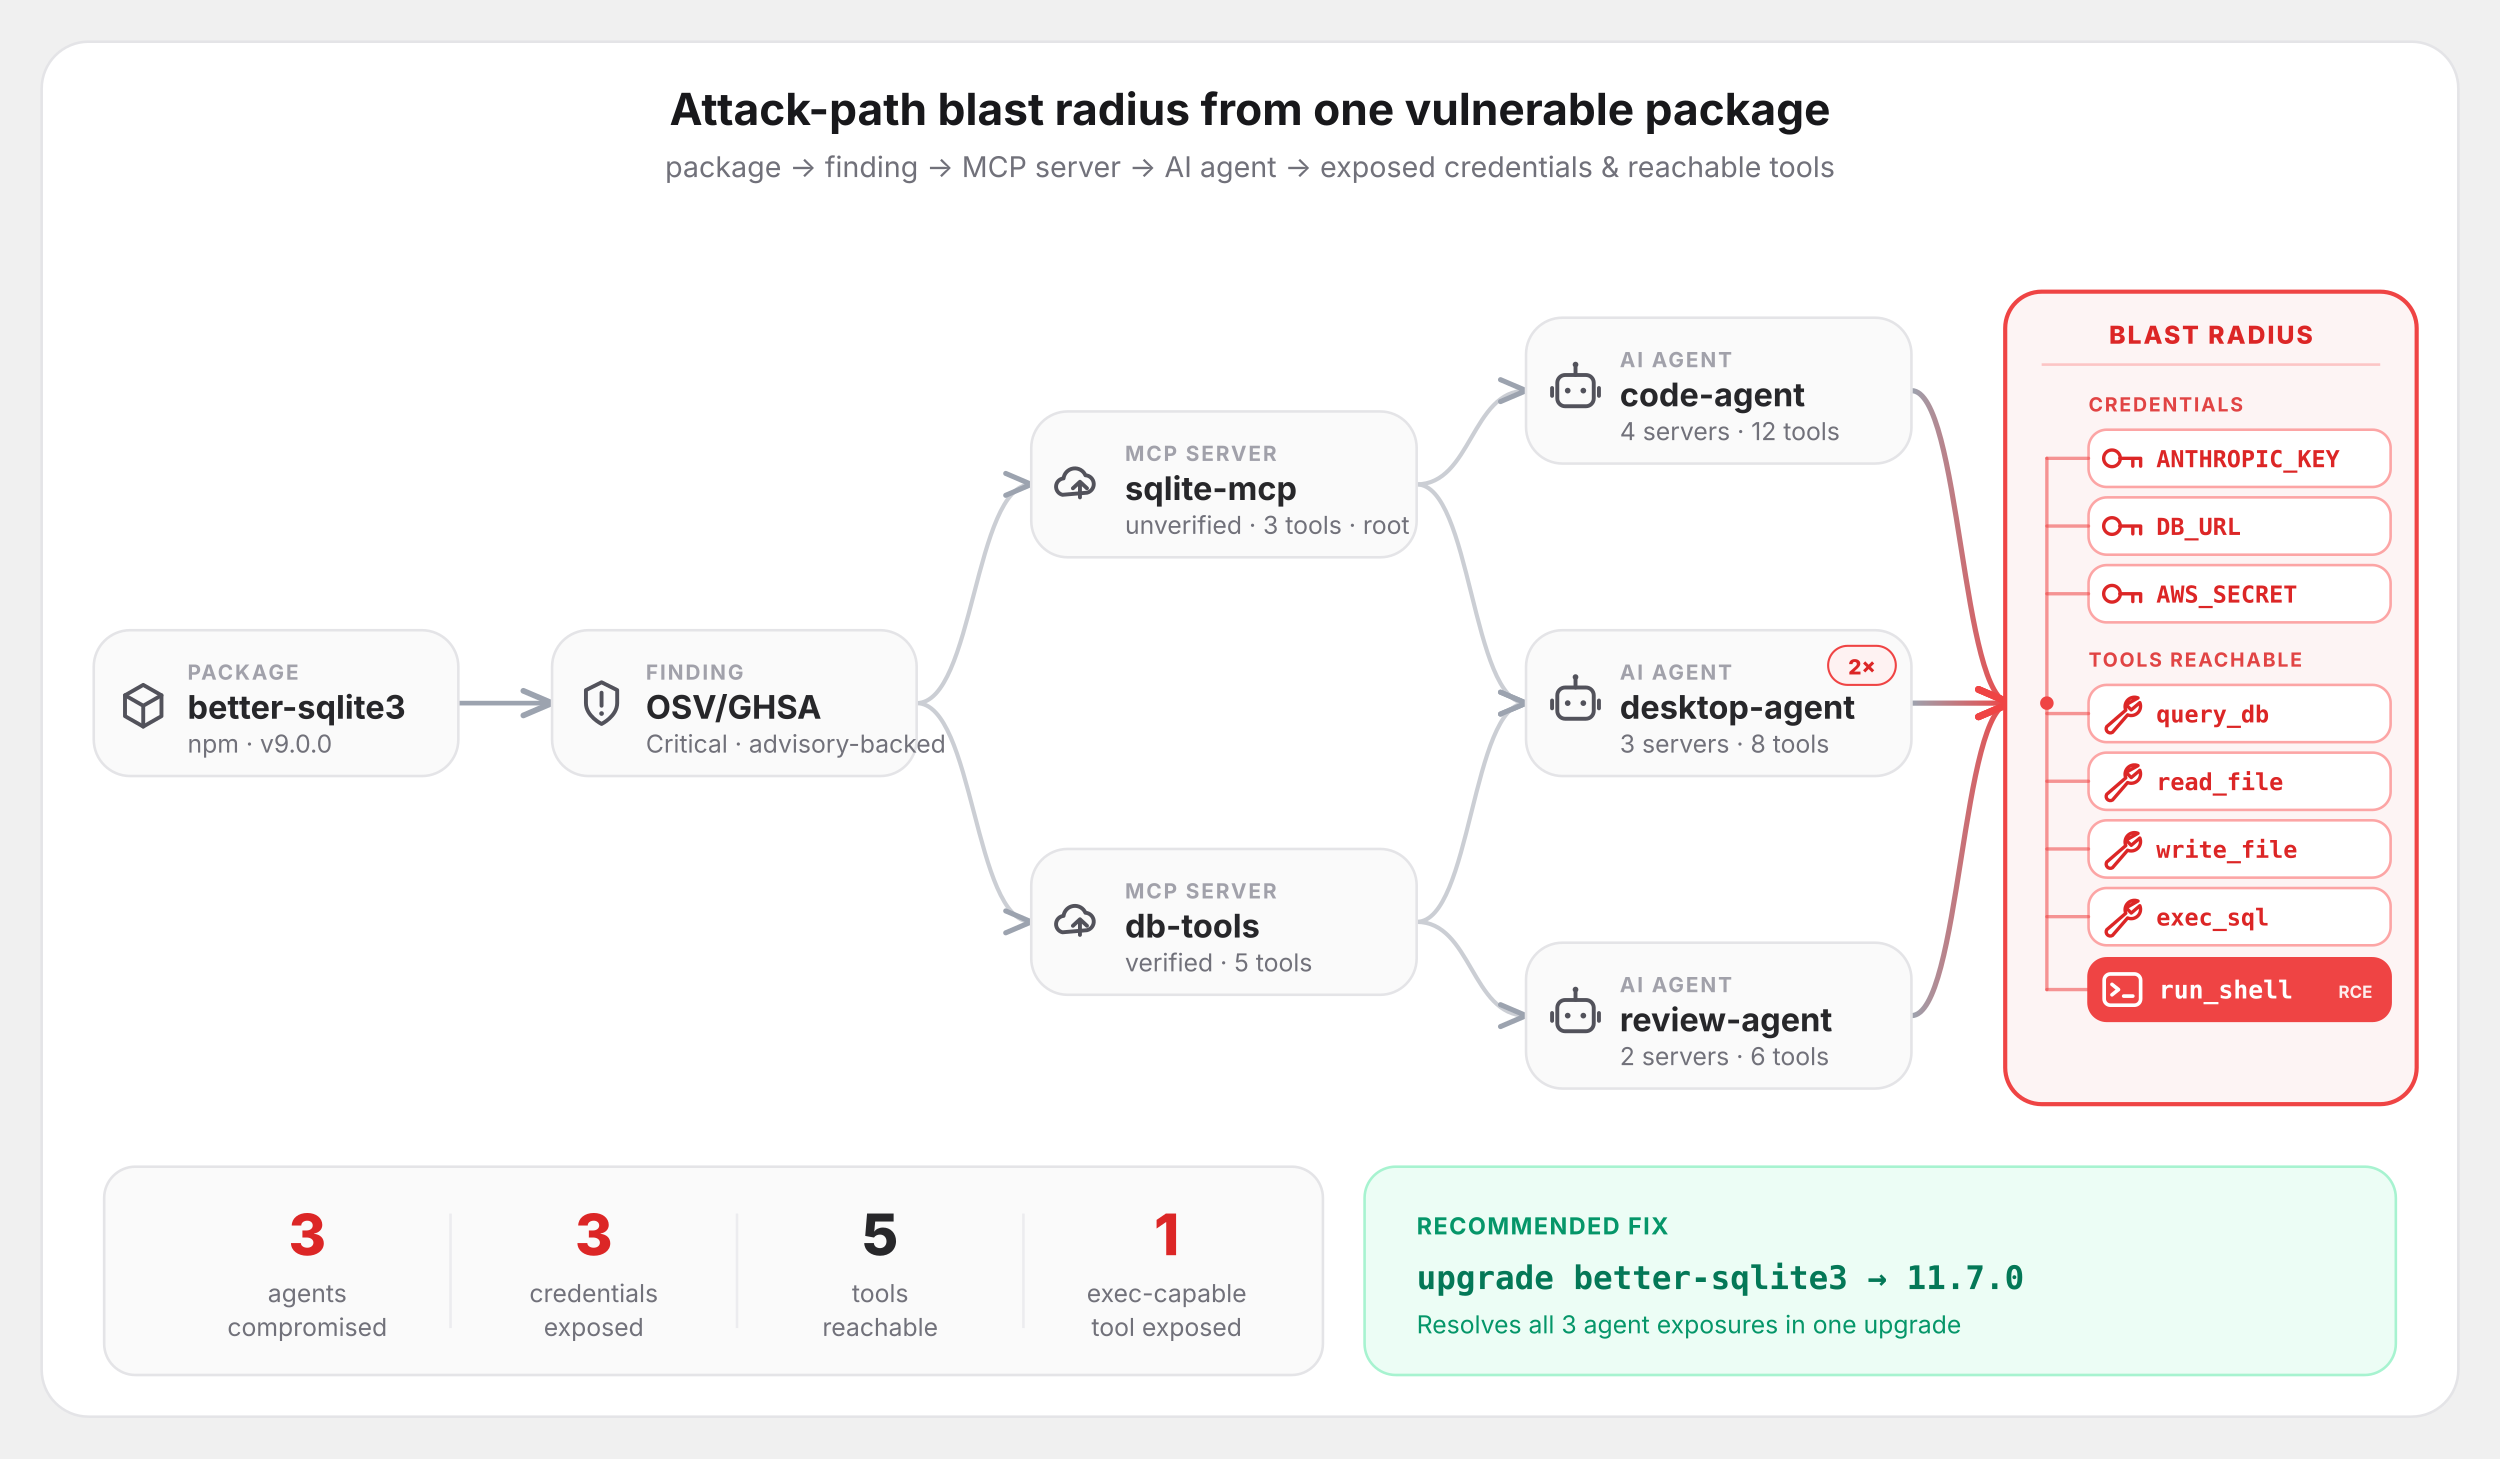
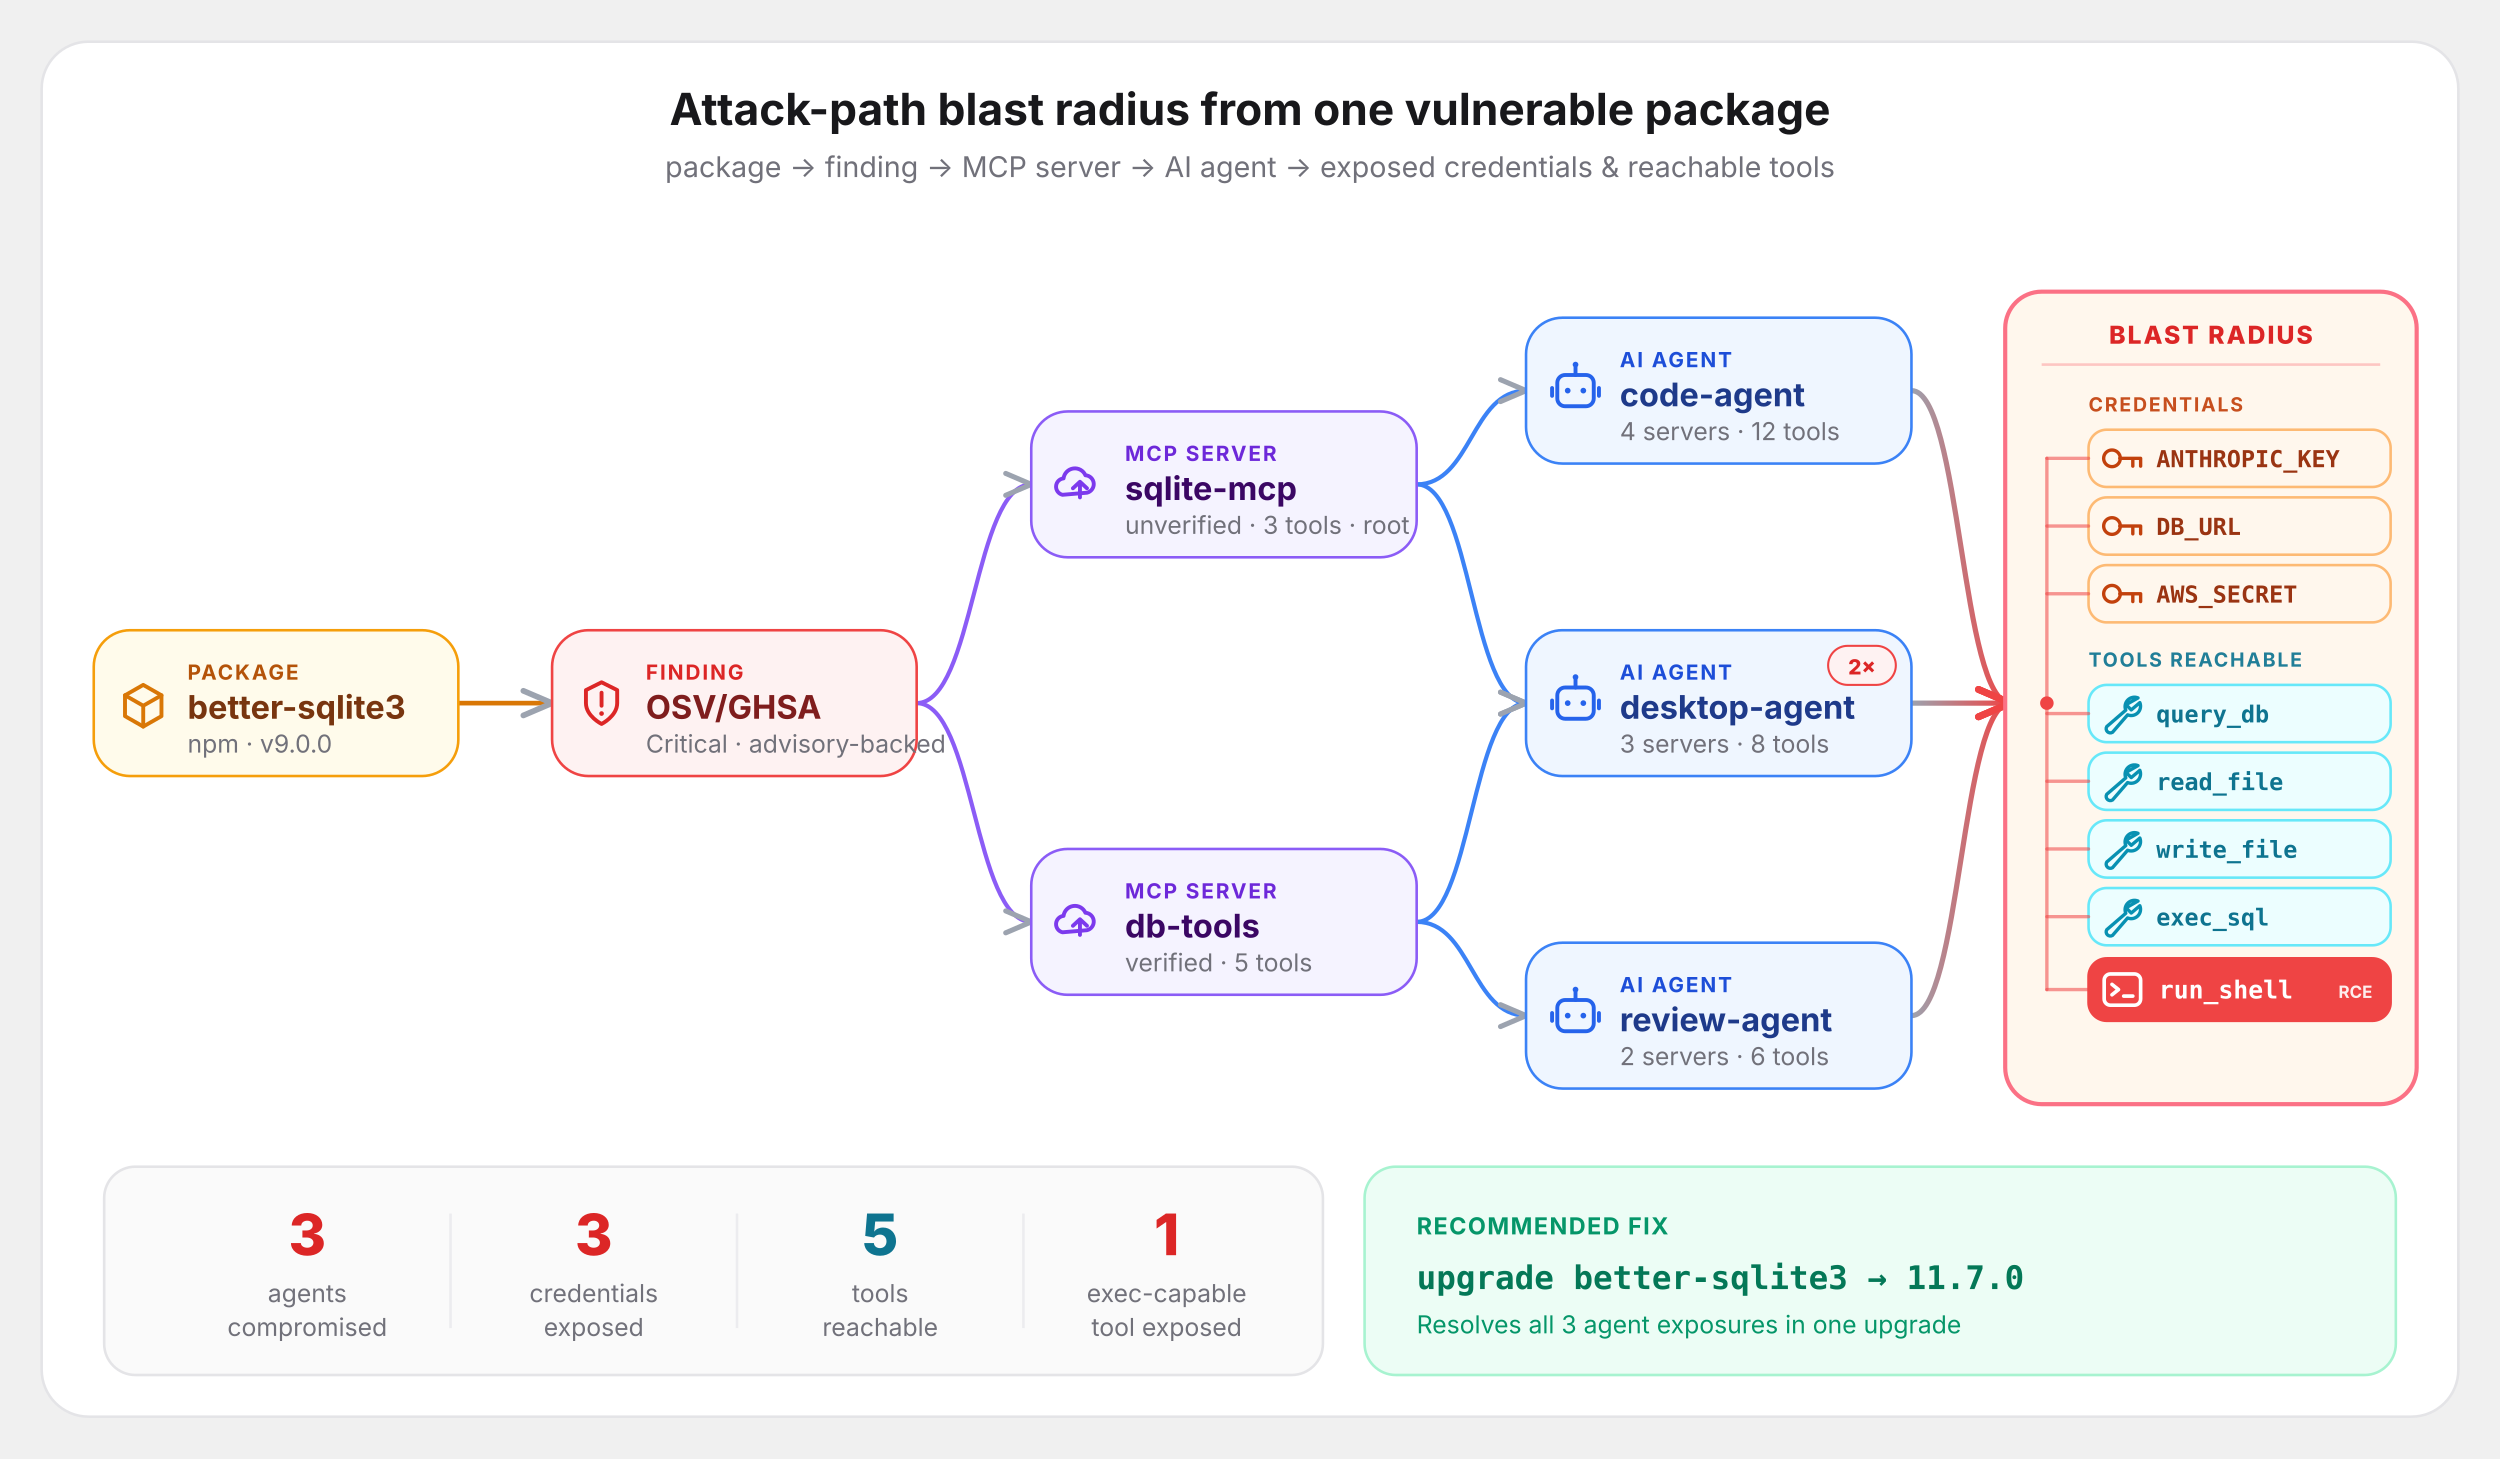
<svg xmlns="http://www.w3.org/2000/svg" viewBox="0 0 960 560" fill="none" font-family="system-ui, -apple-system, 'Segoe UI', sans-serif">
  <defs>
    <marker id="ar" viewBox="0 0 10 8" refX="8" refY="4" markerWidth="9" markerHeight="7" orient="auto">
      <path d="M1 1 L8 4 L1 7" fill="none" stroke="#9ca3af" stroke-width="1.4" stroke-linecap="round" stroke-linejoin="round" />
    </marker>
    <marker id="arA" viewBox="0 0 10 8" refX="8" refY="4" markerWidth="9" markerHeight="7" orient="auto">
      <path d="M1 1 L8 4 L1 7" fill="none" stroke="#ef4444" stroke-width="1.5" stroke-linecap="round" stroke-linejoin="round" />
    </marker>
    <linearGradient id="conv" gradientUnits="userSpaceOnUse" x1="734" y1="0" x2="772" y2="0">
      <stop offset="0" stop-color="#9ca3af" />
      <stop offset="1" stop-color="#ef4444" />
    </linearGradient>
  </defs>
  <rect x="16" y="16" width="928" height="528" rx="18" fill="#ffffff" stroke="#e4e4e7" stroke-width="1" />
  <text x="480" y="48" text-anchor="middle" font-size="17" font-weight="700" fill="#18181b">Attack-path blast radius from one vulnerable package</text>
  <text x="480" y="68" text-anchor="middle" font-size="11" fill="#71717a">package → finding → MCP server → AI agent → exposed credentials &amp; reachable tools</text>
-   <path d="M176 270 C194.0 270 194.0 270 212 270" stroke="#9ca3af" stroke-width="1.8" fill="none" marker-end="url(#ar)" />
-   <path d="M352 270 C374.0 270 374.0 186 396 186" stroke="#cbced4" stroke-width="1.6" fill="none" marker-end="url(#ar)" />
-   <path d="M352 270 C374.0 270 374.0 354 396 354" stroke="#cbced4" stroke-width="1.6" fill="none" marker-end="url(#ar)" />
-   <path d="M544 186 C565.0 186 565.0 150 586 150" stroke="#cbced4" stroke-width="1.6" fill="none" marker-end="url(#ar)" />
-   <path d="M544 186 C565.0 186 565.0 270 586 270" stroke="#cbced4" stroke-width="1.6" fill="none" marker-end="url(#ar)" />
-   <path d="M544 354 C565.0 354 565.0 270 586 270" stroke="#cbced4" stroke-width="1.6" fill="none" marker-end="url(#ar)" />
-   <path d="M544 354 C565.0 354 565.0 390 586 390" stroke="#cbced4" stroke-width="1.6" fill="none" marker-end="url(#ar)" />
+   <path d="M176 270 C194.0 270 194.0 270 212 270" stroke="#d97706" stroke-width="1.8" fill="none" marker-end="url(#ar)" />
+   <path d="M352 270 C374.0 270 374.0 186 396 186" stroke="#8b5cf6" stroke-width="1.6" fill="none" marker-end="url(#ar)" />
+   <path d="M352 270 C374.0 270 374.0 354 396 354" stroke="#8b5cf6" stroke-width="1.6" fill="none" marker-end="url(#ar)" />
+   <path d="M544 186 C565.0 186 565.0 150 586 150" stroke="#3b82f6" stroke-width="1.6" fill="none" marker-end="url(#ar)" />
+   <path d="M544 186 C565.0 186 565.0 270 586 270" stroke="#3b82f6" stroke-width="1.6" fill="none" marker-end="url(#ar)" />
+   <path d="M544 354 C565.0 354 565.0 270 586 270" stroke="#3b82f6" stroke-width="1.6" fill="none" marker-end="url(#ar)" />
+   <path d="M544 354 C565.0 354 565.0 390 586 390" stroke="#3b82f6" stroke-width="1.6" fill="none" marker-end="url(#ar)" />
  <path d="M734 150 C753.0 150 753.0 270 772 270" stroke="url(#conv)" stroke-width="2" fill="none" marker-end="url(#arA)" />
  <path d="M734 270 C753.0 270 753.0 270 772 270" stroke="url(#conv)" stroke-width="2" fill="none" marker-end="url(#arA)" />
  <path d="M734 390 C753.0 390 753.0 270 772 270" stroke="url(#conv)" stroke-width="2" fill="none" marker-end="url(#arA)" />
-   <rect x="36" y="242" width="140" height="56" rx="14" fill="#fafafa" stroke="#e4e4e7" stroke-width="1" />
-   <path d="M55 263.0 L62 267.0 V275.0 L55 279.0 L48 275.0 V267.0 Z" stroke="#52525b" stroke-width="1.5" fill="none" stroke-linecap="round" stroke-linejoin="round" />
-   <path d="M48 267.0 L55 271.0 L62 267.0 M55 271.0 V279.0" stroke="#52525b" stroke-width="1.5" fill="none" stroke-linecap="round" stroke-linejoin="round" />
-   <text x="72" y="261" font-size="8" font-weight="700" letter-spacing="0.09em" fill="#a1a1aa">PACKAGE</text>
-   <text x="72" y="276" font-size="12.5" font-weight="700" fill="#27272a">better-sqlite3</text>
+   <rect x="36" y="242" width="140" height="56" rx="14" fill="#fffbeb" stroke="#f59e0b" stroke-width="1" />
+   <path d="M55 263.0 L62 267.0 V275.0 L55 279.0 L48 275.0 V267.0 Z" stroke="#d97706" stroke-width="1.5" fill="none" stroke-linecap="round" stroke-linejoin="round" />
+   <path d="M48 267.0 L55 271.0 L62 267.0 M55 271.0 V279.0" stroke="#d97706" stroke-width="1.5" fill="none" stroke-linecap="round" stroke-linejoin="round" />
+   <text x="72" y="261" font-size="8" font-weight="700" letter-spacing="0.09em" fill="#b45309">PACKAGE</text>
+   <text x="72" y="276" font-size="12.5" font-weight="700" fill="#78350f">better-sqlite3</text>
  <text x="72" y="289" font-size="9.5" fill="#71717a">npm · v9.0.0</text>
-   <rect x="212" y="242" width="140" height="56" rx="14" fill="#fafafa" stroke="#e4e4e7" stroke-width="1" />
-   <path d="M231 262.0 L237 265.0 V270.0 C237 275.0 231 278.0 231 278.0 C231 278.0 225 275.0 225 270.0 V265.0 Z" stroke="#52525b" stroke-width="1.5" fill="none" stroke-linecap="round" stroke-linejoin="round" />
-   <path d="M231 266.0 V271.0" stroke="#52525b" stroke-width="1.5" fill="none" stroke-linecap="round" stroke-linejoin="round" />
-   <circle cx="231" cy="274.0" r="0.9" fill="#52525b" stroke="none" />
-   <text x="248" y="261" font-size="8" font-weight="700" letter-spacing="0.09em" fill="#a1a1aa">FINDING</text>
-   <text x="248" y="276" font-size="12.5" font-weight="700" fill="#27272a">OSV/GHSA</text>
+   <rect x="212" y="242" width="140" height="56" rx="14" fill="#fef2f2" stroke="#ef4444" stroke-width="1" />
+   <path d="M231 262.0 L237 265.0 V270.0 C237 275.0 231 278.0 231 278.0 C231 278.0 225 275.0 225 270.0 V265.0 Z" stroke="#dc2626" stroke-width="1.5" fill="none" stroke-linecap="round" stroke-linejoin="round" />
+   <path d="M231 266.0 V271.0" stroke="#dc2626" stroke-width="1.5" fill="none" stroke-linecap="round" stroke-linejoin="round" />
+   <circle cx="231" cy="274.0" r="0.9" fill="#dc2626" stroke="none" />
+   <text x="248" y="261" font-size="8" font-weight="700" letter-spacing="0.09em" fill="#dc2626">FINDING</text>
+   <text x="248" y="276" font-size="12.5" font-weight="700" fill="#7f1d1d">OSV/GHSA</text>
  <text x="248" y="289" font-size="9.5" fill="#71717a">Critical · advisory-backed</text>
-   <rect x="396" y="158" width="148" height="56" rx="14" fill="#fafafa" stroke="#e4e4e7" stroke-width="1" />
-   <path d="M408 190.0 a3.2 3.2 0 0 1 0.4 -6.3 a4.4 4.4 0 0 1 8.4 -1.2 a3.4 3.4 0 0 1 0.6 6.7 Z" stroke="#52525b" stroke-width="1.5" fill="none" stroke-linecap="round" stroke-linejoin="round" />
-   <path d="M414.7 191.0 V185.0 M412 187.5 L414.7 185.0 L417.4 187.5" stroke="#52525b" stroke-width="1.5" fill="none" stroke-linecap="round" stroke-linejoin="round" />
-   <text x="432" y="177" font-size="8" font-weight="700" letter-spacing="0.09em" fill="#a1a1aa">MCP SERVER</text>
-   <text x="432" y="192" font-size="12.5" font-weight="700" fill="#27272a">sqlite-mcp</text>
+   <rect x="396" y="158" width="148" height="56" rx="14" fill="#f5f3ff" stroke="#8b5cf6" stroke-width="1" />
+   <path d="M408 190.0 a3.2 3.2 0 0 1 0.4 -6.3 a4.4 4.4 0 0 1 8.4 -1.2 a3.4 3.4 0 0 1 0.6 6.7 Z" stroke="#7c3aed" stroke-width="1.5" fill="none" stroke-linecap="round" stroke-linejoin="round" />
+   <path d="M414.7 191.0 V185.0 M412 187.5 L414.7 185.0 L417.4 187.5" stroke="#7c3aed" stroke-width="1.5" fill="none" stroke-linecap="round" stroke-linejoin="round" />
+   <text x="432" y="177" font-size="8" font-weight="700" letter-spacing="0.09em" fill="#6d28d9">MCP SERVER</text>
+   <text x="432" y="192" font-size="12.5" font-weight="700" fill="#3b0764">sqlite-mcp</text>
  <text x="432" y="205" font-size="9.5" fill="#71717a">unverified · 3 tools · root</text>
-   <rect x="396" y="326" width="148" height="56" rx="14" fill="#fafafa" stroke="#e4e4e7" stroke-width="1" />
-   <path d="M408 358.0 a3.2 3.2 0 0 1 0.4 -6.3 a4.4 4.4 0 0 1 8.4 -1.2 a3.4 3.4 0 0 1 0.6 6.7 Z" stroke="#52525b" stroke-width="1.5" fill="none" stroke-linecap="round" stroke-linejoin="round" />
-   <path d="M414.7 359.0 V353.0 M412 355.5 L414.7 353.0 L417.4 355.5" stroke="#52525b" stroke-width="1.5" fill="none" stroke-linecap="round" stroke-linejoin="round" />
-   <text x="432" y="345" font-size="8" font-weight="700" letter-spacing="0.09em" fill="#a1a1aa">MCP SERVER</text>
-   <text x="432" y="360" font-size="12.5" font-weight="700" fill="#27272a">db-tools</text>
+   <rect x="396" y="326" width="148" height="56" rx="14" fill="#f5f3ff" stroke="#8b5cf6" stroke-width="1" />
+   <path d="M408 358.0 a3.2 3.2 0 0 1 0.4 -6.3 a4.4 4.4 0 0 1 8.4 -1.2 a3.4 3.4 0 0 1 0.6 6.7 Z" stroke="#7c3aed" stroke-width="1.5" fill="none" stroke-linecap="round" stroke-linejoin="round" />
+   <path d="M414.7 359.0 V353.0 M412 355.5 L414.7 353.0 L417.4 355.5" stroke="#7c3aed" stroke-width="1.5" fill="none" stroke-linecap="round" stroke-linejoin="round" />
+   <text x="432" y="345" font-size="8" font-weight="700" letter-spacing="0.09em" fill="#6d28d9">MCP SERVER</text>
+   <text x="432" y="360" font-size="12.5" font-weight="700" fill="#3b0764">db-tools</text>
  <text x="432" y="373" font-size="9.5" fill="#71717a">verified · 5 tools</text>
-   <rect x="586" y="122" width="148" height="56" rx="14" fill="#fafafa" stroke="#e4e4e7" stroke-width="1" />
-   <path d="M605 141.0 V144.0" stroke="#52525b" stroke-width="1.5" fill="none" stroke-linecap="round" stroke-linejoin="round" />
-   <circle cx="605" cy="140.0" r="1.1" fill="#52525b" stroke="none" />
-   <rect x="598" y="144.0" width="14" height="12" rx="3" stroke="#52525b" stroke-width="1.5" fill="none" stroke-linecap="round" stroke-linejoin="round" />
-   <circle cx="602" cy="150.0" r="1.1" fill="#52525b" stroke="none" />
-   <circle cx="608" cy="150.0" r="1.1" fill="#52525b" stroke="none" />
-   <path d="M596 149.0 V152.0 M614 149.0 V152.0" stroke="#52525b" stroke-width="1.5" fill="none" stroke-linecap="round" stroke-linejoin="round" />
-   <text x="622" y="141" font-size="8" font-weight="700" letter-spacing="0.09em" fill="#a1a1aa">AI AGENT</text>
-   <text x="622" y="156" font-size="12.5" font-weight="700" fill="#27272a">code-agent</text>
+   <rect x="586" y="122" width="148" height="56" rx="14" fill="#eff6ff" stroke="#3b82f6" stroke-width="1" />
+   <path d="M605 141.0 V144.0" stroke="#2563eb" stroke-width="1.5" fill="none" stroke-linecap="round" stroke-linejoin="round" />
+   <circle cx="605" cy="140.0" r="1.1" fill="#2563eb" stroke="none" />
+   <rect x="598" y="144.0" width="14" height="12" rx="3" stroke="#2563eb" stroke-width="1.5" fill="none" stroke-linecap="round" stroke-linejoin="round" />
+   <circle cx="602" cy="150.0" r="1.1" fill="#2563eb" stroke="none" />
+   <circle cx="608" cy="150.0" r="1.1" fill="#2563eb" stroke="none" />
+   <path d="M596 149.0 V152.0 M614 149.0 V152.0" stroke="#2563eb" stroke-width="1.5" fill="none" stroke-linecap="round" stroke-linejoin="round" />
+   <text x="622" y="141" font-size="8" font-weight="700" letter-spacing="0.09em" fill="#1d4ed8">AI AGENT</text>
+   <text x="622" y="156" font-size="12.5" font-weight="700" fill="#1e3a8a">code-agent</text>
  <text x="622" y="169" font-size="9.5" fill="#71717a">4 servers · 12 tools</text>
-   <rect x="586" y="242" width="148" height="56" rx="14" fill="#fafafa" stroke="#e4e4e7" stroke-width="1" />
-   <path d="M605 261.0 V264.0" stroke="#52525b" stroke-width="1.5" fill="none" stroke-linecap="round" stroke-linejoin="round" />
-   <circle cx="605" cy="260.0" r="1.1" fill="#52525b" stroke="none" />
-   <rect x="598" y="264.0" width="14" height="12" rx="3" stroke="#52525b" stroke-width="1.5" fill="none" stroke-linecap="round" stroke-linejoin="round" />
-   <circle cx="602" cy="270.0" r="1.1" fill="#52525b" stroke="none" />
-   <circle cx="608" cy="270.0" r="1.1" fill="#52525b" stroke="none" />
-   <path d="M596 269.0 V272.0 M614 269.0 V272.0" stroke="#52525b" stroke-width="1.5" fill="none" stroke-linecap="round" stroke-linejoin="round" />
-   <text x="622" y="261" font-size="8" font-weight="700" letter-spacing="0.09em" fill="#a1a1aa">AI AGENT</text>
-   <text x="622" y="276" font-size="12.5" font-weight="700" fill="#27272a">desktop-agent</text>
+   <rect x="586" y="242" width="148" height="56" rx="14" fill="#eff6ff" stroke="#3b82f6" stroke-width="1" />
+   <path d="M605 261.0 V264.0" stroke="#2563eb" stroke-width="1.5" fill="none" stroke-linecap="round" stroke-linejoin="round" />
+   <circle cx="605" cy="260.0" r="1.1" fill="#2563eb" stroke="none" />
+   <rect x="598" y="264.0" width="14" height="12" rx="3" stroke="#2563eb" stroke-width="1.5" fill="none" stroke-linecap="round" stroke-linejoin="round" />
+   <circle cx="602" cy="270.0" r="1.1" fill="#2563eb" stroke="none" />
+   <circle cx="608" cy="270.0" r="1.1" fill="#2563eb" stroke="none" />
+   <path d="M596 269.0 V272.0 M614 269.0 V272.0" stroke="#2563eb" stroke-width="1.5" fill="none" stroke-linecap="round" stroke-linejoin="round" />
+   <text x="622" y="261" font-size="8" font-weight="700" letter-spacing="0.09em" fill="#1d4ed8">AI AGENT</text>
+   <text x="622" y="276" font-size="12.5" font-weight="700" fill="#1e3a8a">desktop-agent</text>
  <text x="622" y="289" font-size="9.5" fill="#71717a">3 servers · 8 tools</text>
-   <rect x="586" y="362" width="148" height="56" rx="14" fill="#fafafa" stroke="#e4e4e7" stroke-width="1" />
-   <path d="M605 381.0 V384.0" stroke="#52525b" stroke-width="1.5" fill="none" stroke-linecap="round" stroke-linejoin="round" />
-   <circle cx="605" cy="380.0" r="1.1" fill="#52525b" stroke="none" />
-   <rect x="598" y="384.0" width="14" height="12" rx="3" stroke="#52525b" stroke-width="1.5" fill="none" stroke-linecap="round" stroke-linejoin="round" />
-   <circle cx="602" cy="390.0" r="1.1" fill="#52525b" stroke="none" />
-   <circle cx="608" cy="390.0" r="1.1" fill="#52525b" stroke="none" />
-   <path d="M596 389.0 V392.0 M614 389.0 V392.0" stroke="#52525b" stroke-width="1.5" fill="none" stroke-linecap="round" stroke-linejoin="round" />
-   <text x="622" y="381" font-size="8" font-weight="700" letter-spacing="0.09em" fill="#a1a1aa">AI AGENT</text>
-   <text x="622" y="396" font-size="12.5" font-weight="700" fill="#27272a">review-agent</text>
+   <rect x="586" y="362" width="148" height="56" rx="14" fill="#eff6ff" stroke="#3b82f6" stroke-width="1" />
+   <path d="M605 381.0 V384.0" stroke="#2563eb" stroke-width="1.5" fill="none" stroke-linecap="round" stroke-linejoin="round" />
+   <circle cx="605" cy="380.0" r="1.1" fill="#2563eb" stroke="none" />
+   <rect x="598" y="384.0" width="14" height="12" rx="3" stroke="#2563eb" stroke-width="1.5" fill="none" stroke-linecap="round" stroke-linejoin="round" />
+   <circle cx="602" cy="390.0" r="1.1" fill="#2563eb" stroke="none" />
+   <circle cx="608" cy="390.0" r="1.1" fill="#2563eb" stroke="none" />
+   <path d="M596 389.0 V392.0 M614 389.0 V392.0" stroke="#2563eb" stroke-width="1.5" fill="none" stroke-linecap="round" stroke-linejoin="round" />
+   <text x="622" y="381" font-size="8" font-weight="700" letter-spacing="0.09em" fill="#1d4ed8">AI AGENT</text>
+   <text x="622" y="396" font-size="12.5" font-weight="700" fill="#1e3a8a">review-agent</text>
  <text x="622" y="409" font-size="9.5" fill="#71717a">2 servers · 6 tools</text>
  <rect x="702" y="248" width="26" height="15" rx="7.5" fill="#fef2f2" stroke="#ef4444" stroke-width="0.8" />
  <text x="715" y="259" text-anchor="middle" font-size="8" font-weight="800" fill="#dc2626">2×</text>
-   <rect x="770" y="112" width="158" height="312" rx="14" fill="#fdf4f4" stroke="#ef4444" stroke-width="1.6" />
+   <rect x="770" y="112" width="158" height="312" rx="14" fill="#fff7ed" stroke="#fb7185" stroke-width="1.6" />
  <text x="849" y="132" text-anchor="middle" font-size="9.5" font-weight="800" letter-spacing="0.08em" fill="#dc2626">BLAST RADIUS</text>
  <line x1="784" y1="140" x2="914" y2="140" stroke="#fca5a5" stroke-width="1" opacity="0.6" />
  <circle cx="786" cy="270" r="2.6" fill="#ef4444" />
-   <text x="802" y="158" font-size="7.5" font-weight="700" letter-spacing="0.09em" fill="#dc2626" opacity="0.85">CREDENTIALS</text>
-   <rect x="802" y="165" width="116" height="22" rx="7" fill="#ffffff" stroke="#fca5a5" stroke-width="1" />
-   <circle cx="811" cy="176" r="3.2" stroke="#dc2626" stroke-width="1.3" fill="none" stroke-linecap="round" stroke-linejoin="round" />
-   <path d="M814 176 H822 M819 176 V179 M822 176 V179" stroke="#dc2626" stroke-width="1.3" fill="none" stroke-linecap="round" stroke-linejoin="round" />
-   <text x="828" y="179.4" font-size="9" font-weight="600" font-family="ui-monospace, monospace" fill="#dc2626">ANTHROPIC_KEY</text>
-   <rect x="802" y="191" width="116" height="22" rx="7" fill="#ffffff" stroke="#fca5a5" stroke-width="1" />
-   <circle cx="811" cy="202" r="3.2" stroke="#dc2626" stroke-width="1.3" fill="none" stroke-linecap="round" stroke-linejoin="round" />
-   <path d="M814 202 H822 M819 202 V205 M822 202 V205" stroke="#dc2626" stroke-width="1.3" fill="none" stroke-linecap="round" stroke-linejoin="round" />
-   <text x="828" y="205.4" font-size="9" font-weight="600" font-family="ui-monospace, monospace" fill="#dc2626">DB_URL</text>
-   <rect x="802" y="217" width="116" height="22" rx="7" fill="#ffffff" stroke="#fca5a5" stroke-width="1" />
-   <circle cx="811" cy="228" r="3.2" stroke="#dc2626" stroke-width="1.3" fill="none" stroke-linecap="round" stroke-linejoin="round" />
-   <path d="M814 228 H822 M819 228 V231 M822 228 V231" stroke="#dc2626" stroke-width="1.3" fill="none" stroke-linecap="round" stroke-linejoin="round" />
-   <text x="828" y="231.4" font-size="9" font-weight="600" font-family="ui-monospace, monospace" fill="#dc2626">AWS_SECRET</text>
-   <text x="802" y="256" font-size="7.5" font-weight="700" letter-spacing="0.09em" fill="#dc2626" opacity="0.85">TOOLS REACHABLE</text>
-   <rect x="802" y="263" width="116" height="22" rx="7" fill="#ffffff" stroke="#fca5a5" stroke-width="1" />
-   <path d="M821 268 a3.6 3.6 0 0 0 -4.7 4.7 L809 279 a1.6 1.6 0 0 0 2.2 2.2 L817 274.5 a3.6 3.6 0 0 0 4.7 -4.7 L818.4 272.6 L816.4 270.6 Z" stroke="#dc2626" stroke-width="1.3" fill="none" stroke-linecap="round" stroke-linejoin="round" />
-   <text x="828" y="277.4" font-size="9" font-weight="600" font-family="ui-monospace, monospace" fill="#dc2626">query_db</text>
-   <rect x="802" y="289" width="116" height="22" rx="7" fill="#ffffff" stroke="#fca5a5" stroke-width="1" />
-   <path d="M821 294 a3.6 3.6 0 0 0 -4.7 4.7 L809 305 a1.6 1.6 0 0 0 2.2 2.2 L817 300.5 a3.6 3.6 0 0 0 4.7 -4.7 L818.4 298.6 L816.4 296.6 Z" stroke="#dc2626" stroke-width="1.3" fill="none" stroke-linecap="round" stroke-linejoin="round" />
-   <text x="828" y="303.4" font-size="9" font-weight="600" font-family="ui-monospace, monospace" fill="#dc2626">read_file</text>
-   <rect x="802" y="315" width="116" height="22" rx="7" fill="#ffffff" stroke="#fca5a5" stroke-width="1" />
-   <path d="M821 320 a3.6 3.6 0 0 0 -4.7 4.7 L809 331 a1.6 1.6 0 0 0 2.2 2.2 L817 326.5 a3.6 3.6 0 0 0 4.7 -4.7 L818.4 324.6 L816.4 322.6 Z" stroke="#dc2626" stroke-width="1.3" fill="none" stroke-linecap="round" stroke-linejoin="round" />
-   <text x="828" y="329.4" font-size="9" font-weight="600" font-family="ui-monospace, monospace" fill="#dc2626">write_file</text>
-   <rect x="802" y="341" width="116" height="22" rx="7" fill="#ffffff" stroke="#fca5a5" stroke-width="1" />
-   <path d="M821 346 a3.6 3.6 0 0 0 -4.7 4.7 L809 357 a1.6 1.6 0 0 0 2.2 2.2 L817 352.5 a3.6 3.6 0 0 0 4.7 -4.7 L818.4 350.6 L816.4 348.6 Z" stroke="#dc2626" stroke-width="1.3" fill="none" stroke-linecap="round" stroke-linejoin="round" />
-   <text x="828" y="355.4" font-size="9" font-weight="600" font-family="ui-monospace, monospace" fill="#dc2626">exec_sql</text>
+   <text x="802" y="158" font-size="7.5" font-weight="700" letter-spacing="0.09em" fill="#c2410c" opacity="0.92">CREDENTIALS</text>
+   <rect x="802" y="165" width="116" height="22" rx="7" fill="#fff7ed" stroke="#fdba74" stroke-width="1" />
+   <circle cx="811" cy="176" r="3.2" stroke="#c2410c" stroke-width="1.3" fill="none" stroke-linecap="round" stroke-linejoin="round" />
+   <path d="M814 176 H822 M819 176 V179 M822 176 V179" stroke="#c2410c" stroke-width="1.3" fill="none" stroke-linecap="round" stroke-linejoin="round" />
+   <text x="828" y="179.4" font-size="9" font-weight="600" font-family="ui-monospace, monospace" fill="#9a3412">ANTHROPIC_KEY</text>
+   <rect x="802" y="191" width="116" height="22" rx="7" fill="#fff7ed" stroke="#fdba74" stroke-width="1" />
+   <circle cx="811" cy="202" r="3.2" stroke="#c2410c" stroke-width="1.3" fill="none" stroke-linecap="round" stroke-linejoin="round" />
+   <path d="M814 202 H822 M819 202 V205 M822 202 V205" stroke="#c2410c" stroke-width="1.3" fill="none" stroke-linecap="round" stroke-linejoin="round" />
+   <text x="828" y="205.4" font-size="9" font-weight="600" font-family="ui-monospace, monospace" fill="#9a3412">DB_URL</text>
+   <rect x="802" y="217" width="116" height="22" rx="7" fill="#fff7ed" stroke="#fdba74" stroke-width="1" />
+   <circle cx="811" cy="228" r="3.2" stroke="#c2410c" stroke-width="1.3" fill="none" stroke-linecap="round" stroke-linejoin="round" />
+   <path d="M814 228 H822 M819 228 V231 M822 228 V231" stroke="#c2410c" stroke-width="1.3" fill="none" stroke-linecap="round" stroke-linejoin="round" />
+   <text x="828" y="231.4" font-size="9" font-weight="600" font-family="ui-monospace, monospace" fill="#9a3412">AWS_SECRET</text>
+   <text x="802" y="256" font-size="7.5" font-weight="700" letter-spacing="0.09em" fill="#0e7490" opacity="0.92">TOOLS REACHABLE</text>
+   <rect x="802" y="263" width="116" height="22" rx="7" fill="#ecfeff" stroke="#67e8f9" stroke-width="1" />
+   <path d="M821 268 a3.6 3.6 0 0 0 -4.7 4.7 L809 279 a1.6 1.6 0 0 0 2.2 2.2 L817 274.5 a3.6 3.6 0 0 0 4.7 -4.7 L818.4 272.6 L816.4 270.6 Z" stroke="#0891b2" stroke-width="1.3" fill="none" stroke-linecap="round" stroke-linejoin="round" />
+   <text x="828" y="277.4" font-size="9" font-weight="600" font-family="ui-monospace, monospace" fill="#0e7490">query_db</text>
+   <rect x="802" y="289" width="116" height="22" rx="7" fill="#ecfeff" stroke="#67e8f9" stroke-width="1" />
+   <path d="M821 294 a3.6 3.6 0 0 0 -4.7 4.7 L809 305 a1.6 1.6 0 0 0 2.2 2.2 L817 300.5 a3.6 3.6 0 0 0 4.7 -4.7 L818.4 298.6 L816.4 296.6 Z" stroke="#0891b2" stroke-width="1.3" fill="none" stroke-linecap="round" stroke-linejoin="round" />
+   <text x="828" y="303.4" font-size="9" font-weight="600" font-family="ui-monospace, monospace" fill="#0e7490">read_file</text>
+   <rect x="802" y="315" width="116" height="22" rx="7" fill="#ecfeff" stroke="#67e8f9" stroke-width="1" />
+   <path d="M821 320 a3.6 3.6 0 0 0 -4.7 4.7 L809 331 a1.6 1.6 0 0 0 2.2 2.2 L817 326.5 a3.6 3.6 0 0 0 4.7 -4.7 L818.4 324.6 L816.4 322.6 Z" stroke="#0891b2" stroke-width="1.3" fill="none" stroke-linecap="round" stroke-linejoin="round" />
+   <text x="828" y="329.4" font-size="9" font-weight="600" font-family="ui-monospace, monospace" fill="#0e7490">write_file</text>
+   <rect x="802" y="341" width="116" height="22" rx="7" fill="#ecfeff" stroke="#67e8f9" stroke-width="1" />
+   <path d="M821 346 a3.6 3.6 0 0 0 -4.7 4.7 L809 357 a1.6 1.6 0 0 0 2.2 2.2 L817 352.5 a3.6 3.6 0 0 0 4.7 -4.7 L818.4 350.6 L816.4 348.6 Z" stroke="#0891b2" stroke-width="1.3" fill="none" stroke-linecap="round" stroke-linejoin="round" />
+   <text x="828" y="355.4" font-size="9" font-weight="600" font-family="ui-monospace, monospace" fill="#0e7490">exec_sql</text>
  <rect x="802" y="368" width="116" height="24" rx="7" fill="#ef4444" stroke="#ef4444" stroke-width="1" />
  <rect x="808" y="374" width="14" height="12" rx="2.4" stroke="#ffffff" stroke-width="1.4" fill="none" stroke-linecap="round" stroke-linejoin="round" />
  <path d="M811 378 L813.5 380 L811 382 M815.5 382.5 H819" stroke="#ffffff" stroke-width="1.4" fill="none" stroke-linecap="round" stroke-linejoin="round" />
  <text x="829" y="383.4" font-size="9.5" font-weight="700" font-family="ui-monospace, monospace" fill="#ffffff">run_shell</text>
  <text x="911" y="383.2" text-anchor="end" font-size="6.5" font-weight="700" fill="#ffffff" opacity="0.9">RCE</text>
  <path d="M786 176 V380" stroke="#ef4444" stroke-width="1.3" fill="none" opacity="0.55" stroke-linecap="round" />
  <path d="M786 176 H802" stroke="#ef4444" stroke-width="1.3" fill="none" opacity="0.55" stroke-linecap="round" />
  <path d="M786 202 H802" stroke="#ef4444" stroke-width="1.3" fill="none" opacity="0.55" stroke-linecap="round" />
  <path d="M786 228 H802" stroke="#ef4444" stroke-width="1.3" fill="none" opacity="0.55" stroke-linecap="round" />
  <path d="M786 274 H802" stroke="#ef4444" stroke-width="1.3" fill="none" opacity="0.55" stroke-linecap="round" />
  <path d="M786 300 H802" stroke="#ef4444" stroke-width="1.3" fill="none" opacity="0.55" stroke-linecap="round" />
  <path d="M786 326 H802" stroke="#ef4444" stroke-width="1.3" fill="none" opacity="0.55" stroke-linecap="round" />
  <path d="M786 352 H802" stroke="#ef4444" stroke-width="1.3" fill="none" opacity="0.55" stroke-linecap="round" />
  <path d="M786 380 H802" stroke="#ef4444" stroke-width="1.3" fill="none" opacity="0.55" stroke-linecap="round" />
  <rect x="40" y="448" width="468" height="80" rx="12" fill="#fafafa" stroke="#e4e4e7" stroke-width="1" />
  <text x="118" y="482" text-anchor="middle" font-size="22" font-weight="800" fill="#dc2626">3</text>
  <text x="118" y="500" text-anchor="middle" font-size="9.5" fill="#71717a">agents</text>
  <text x="118" y="513" text-anchor="middle" font-size="9.5" fill="#71717a">compromised</text>
  <line x1="173.0" y1="466" x2="173.0" y2="510" stroke="#ececef" stroke-width="1" />
  <text x="228" y="482" text-anchor="middle" font-size="22" font-weight="800" fill="#dc2626">3</text>
  <text x="228" y="500" text-anchor="middle" font-size="9.5" fill="#71717a">credentials</text>
  <text x="228" y="513" text-anchor="middle" font-size="9.5" fill="#71717a">exposed</text>
  <line x1="283.0" y1="466" x2="283.0" y2="510" stroke="#ececef" stroke-width="1" />
-   <text x="338" y="482" text-anchor="middle" font-size="22" font-weight="800" fill="#27272a">5</text>
+   <text x="338" y="482" text-anchor="middle" font-size="22" font-weight="800" fill="#0e7490">5</text>
  <text x="338" y="500" text-anchor="middle" font-size="9.5" fill="#71717a">tools</text>
  <text x="338" y="513" text-anchor="middle" font-size="9.5" fill="#71717a">reachable</text>
  <line x1="393.0" y1="466" x2="393.0" y2="510" stroke="#ececef" stroke-width="1" />
  <text x="448" y="482" text-anchor="middle" font-size="22" font-weight="800" fill="#dc2626">1</text>
  <text x="448" y="500" text-anchor="middle" font-size="9.5" fill="#71717a">exec-capable</text>
  <text x="448" y="513" text-anchor="middle" font-size="9.5" fill="#71717a">tool exposed</text>
  <rect x="524" y="448" width="396" height="80" rx="12" fill="#ecfdf5" stroke="#a7f3d0" stroke-width="1" />
  <text x="544" y="474" font-size="9" font-weight="700" letter-spacing="0.06em" fill="#059669">RECOMMENDED FIX</text>
  <text x="544" y="495" font-size="12.5" font-weight="700" font-family="ui-monospace, monospace" fill="#047857">upgrade better-sqlite3 → 11.7.0</text>
  <text x="544" y="512" font-size="9.5" fill="#059669">Resolves all 3 agent exposures in one upgrade</text>
</svg>
